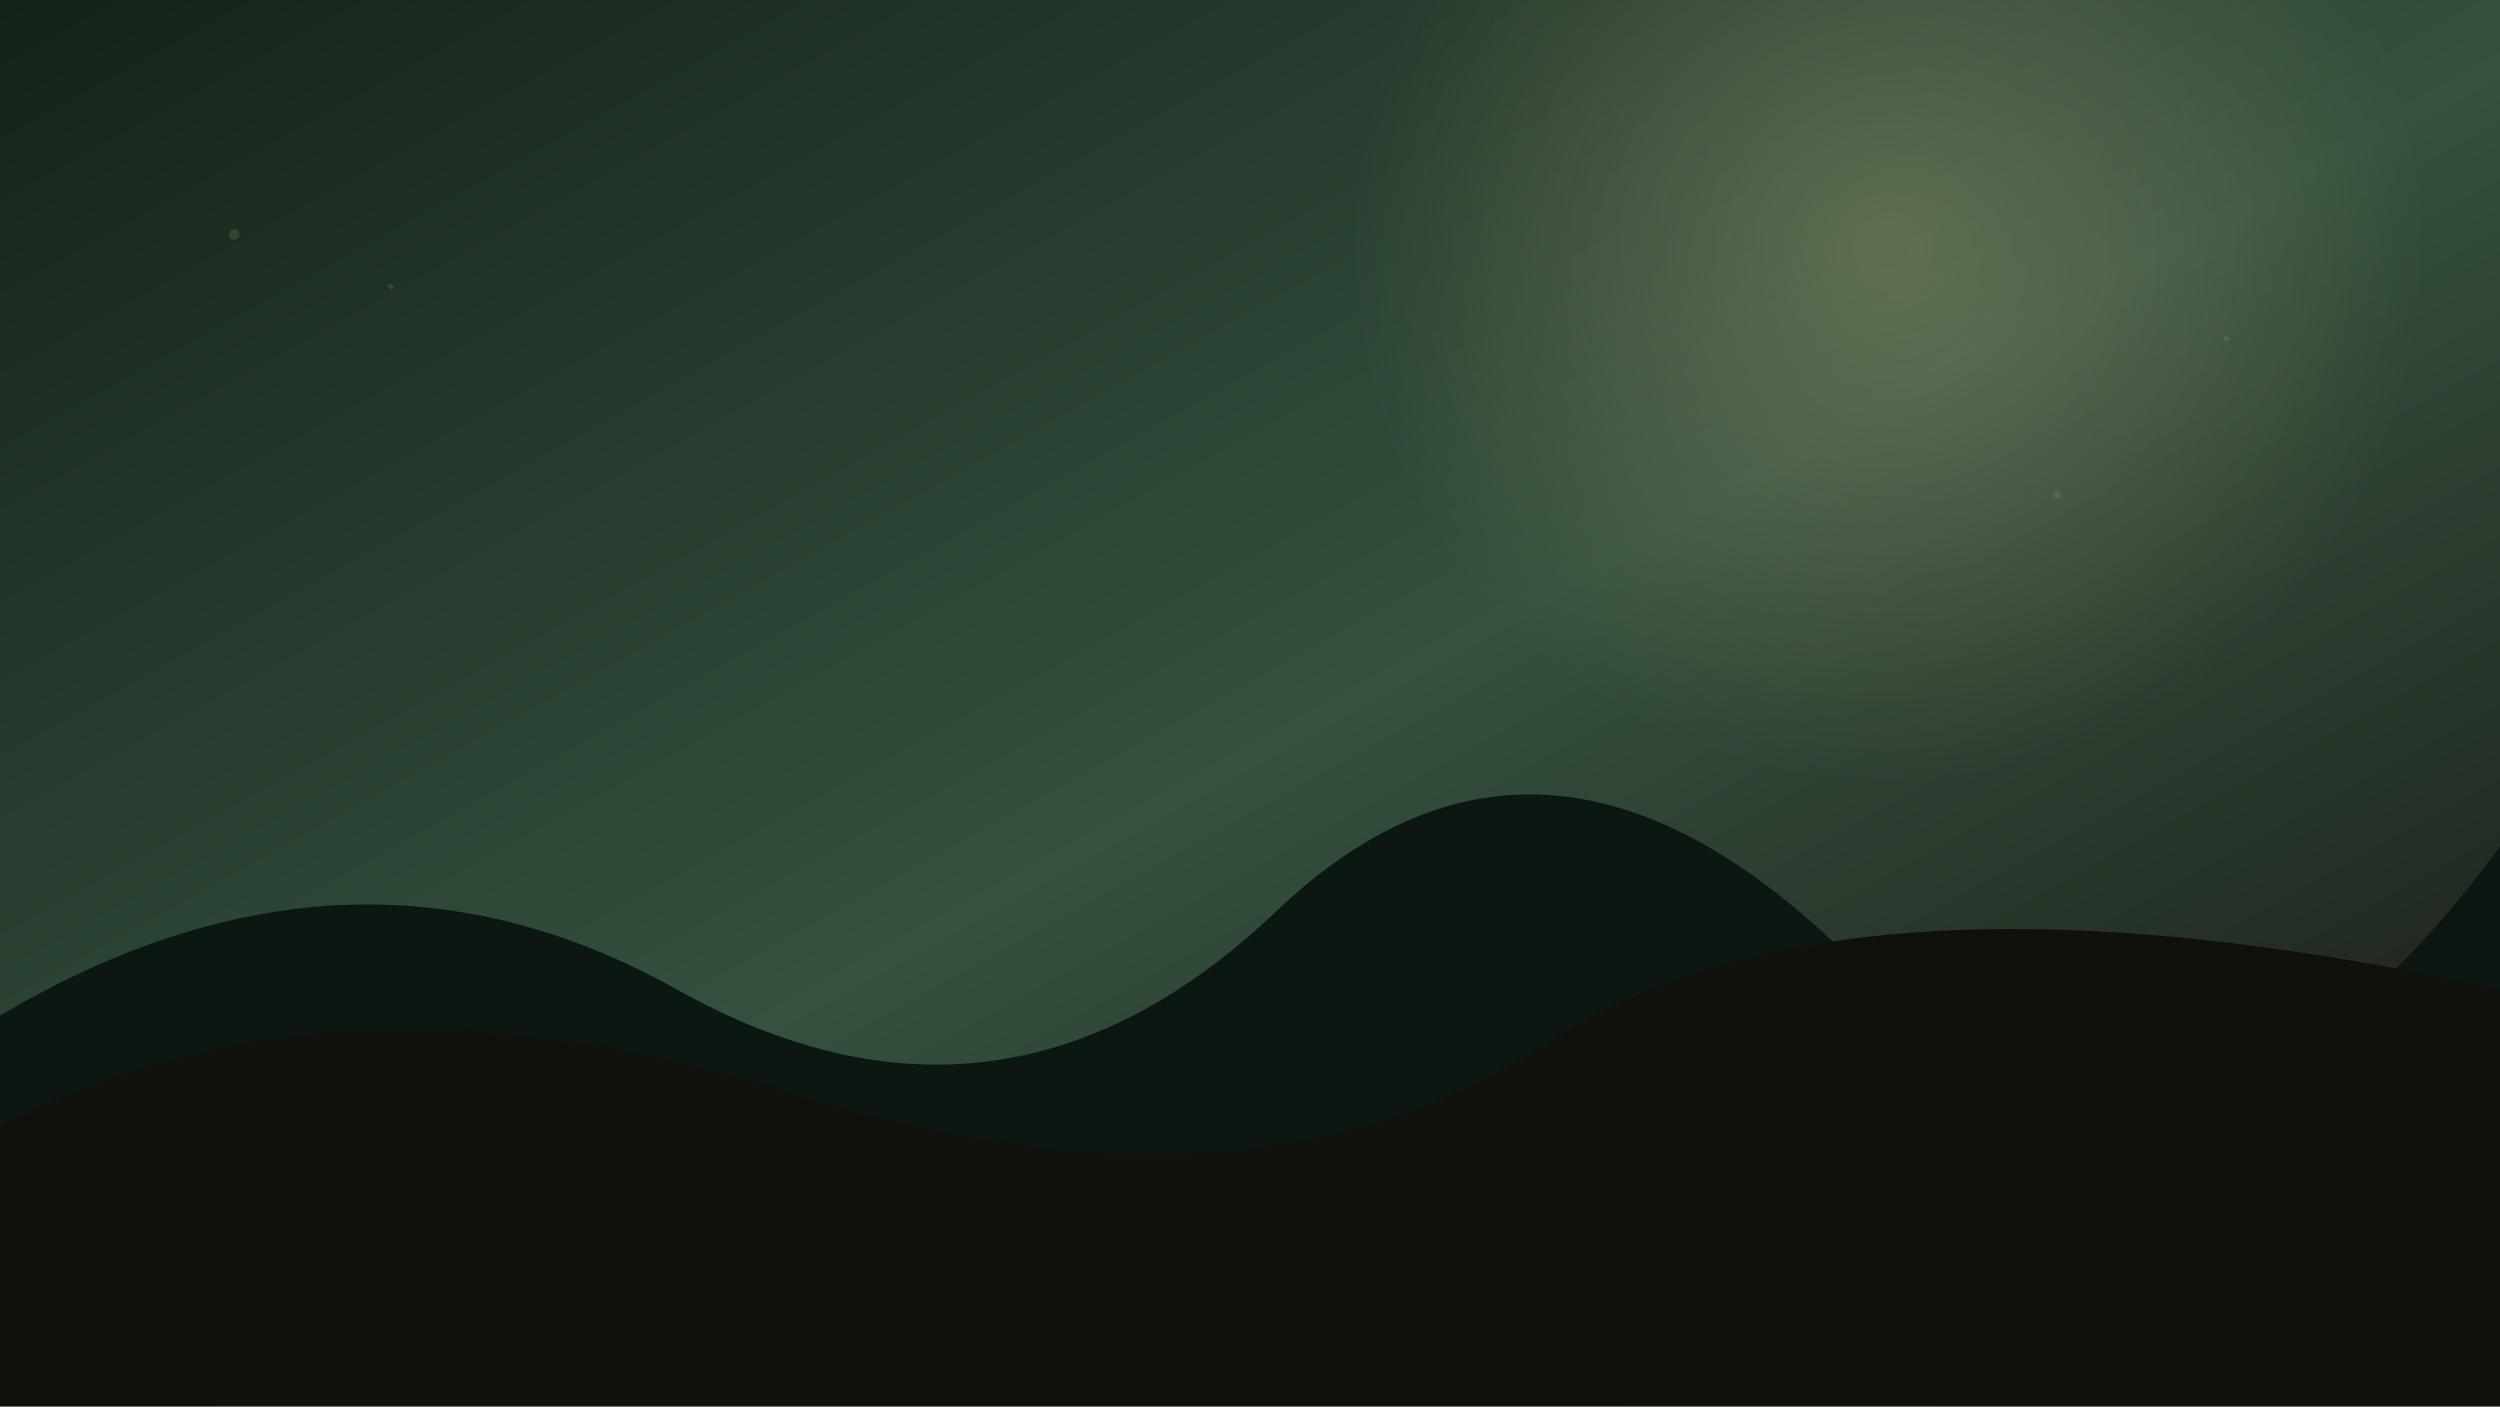
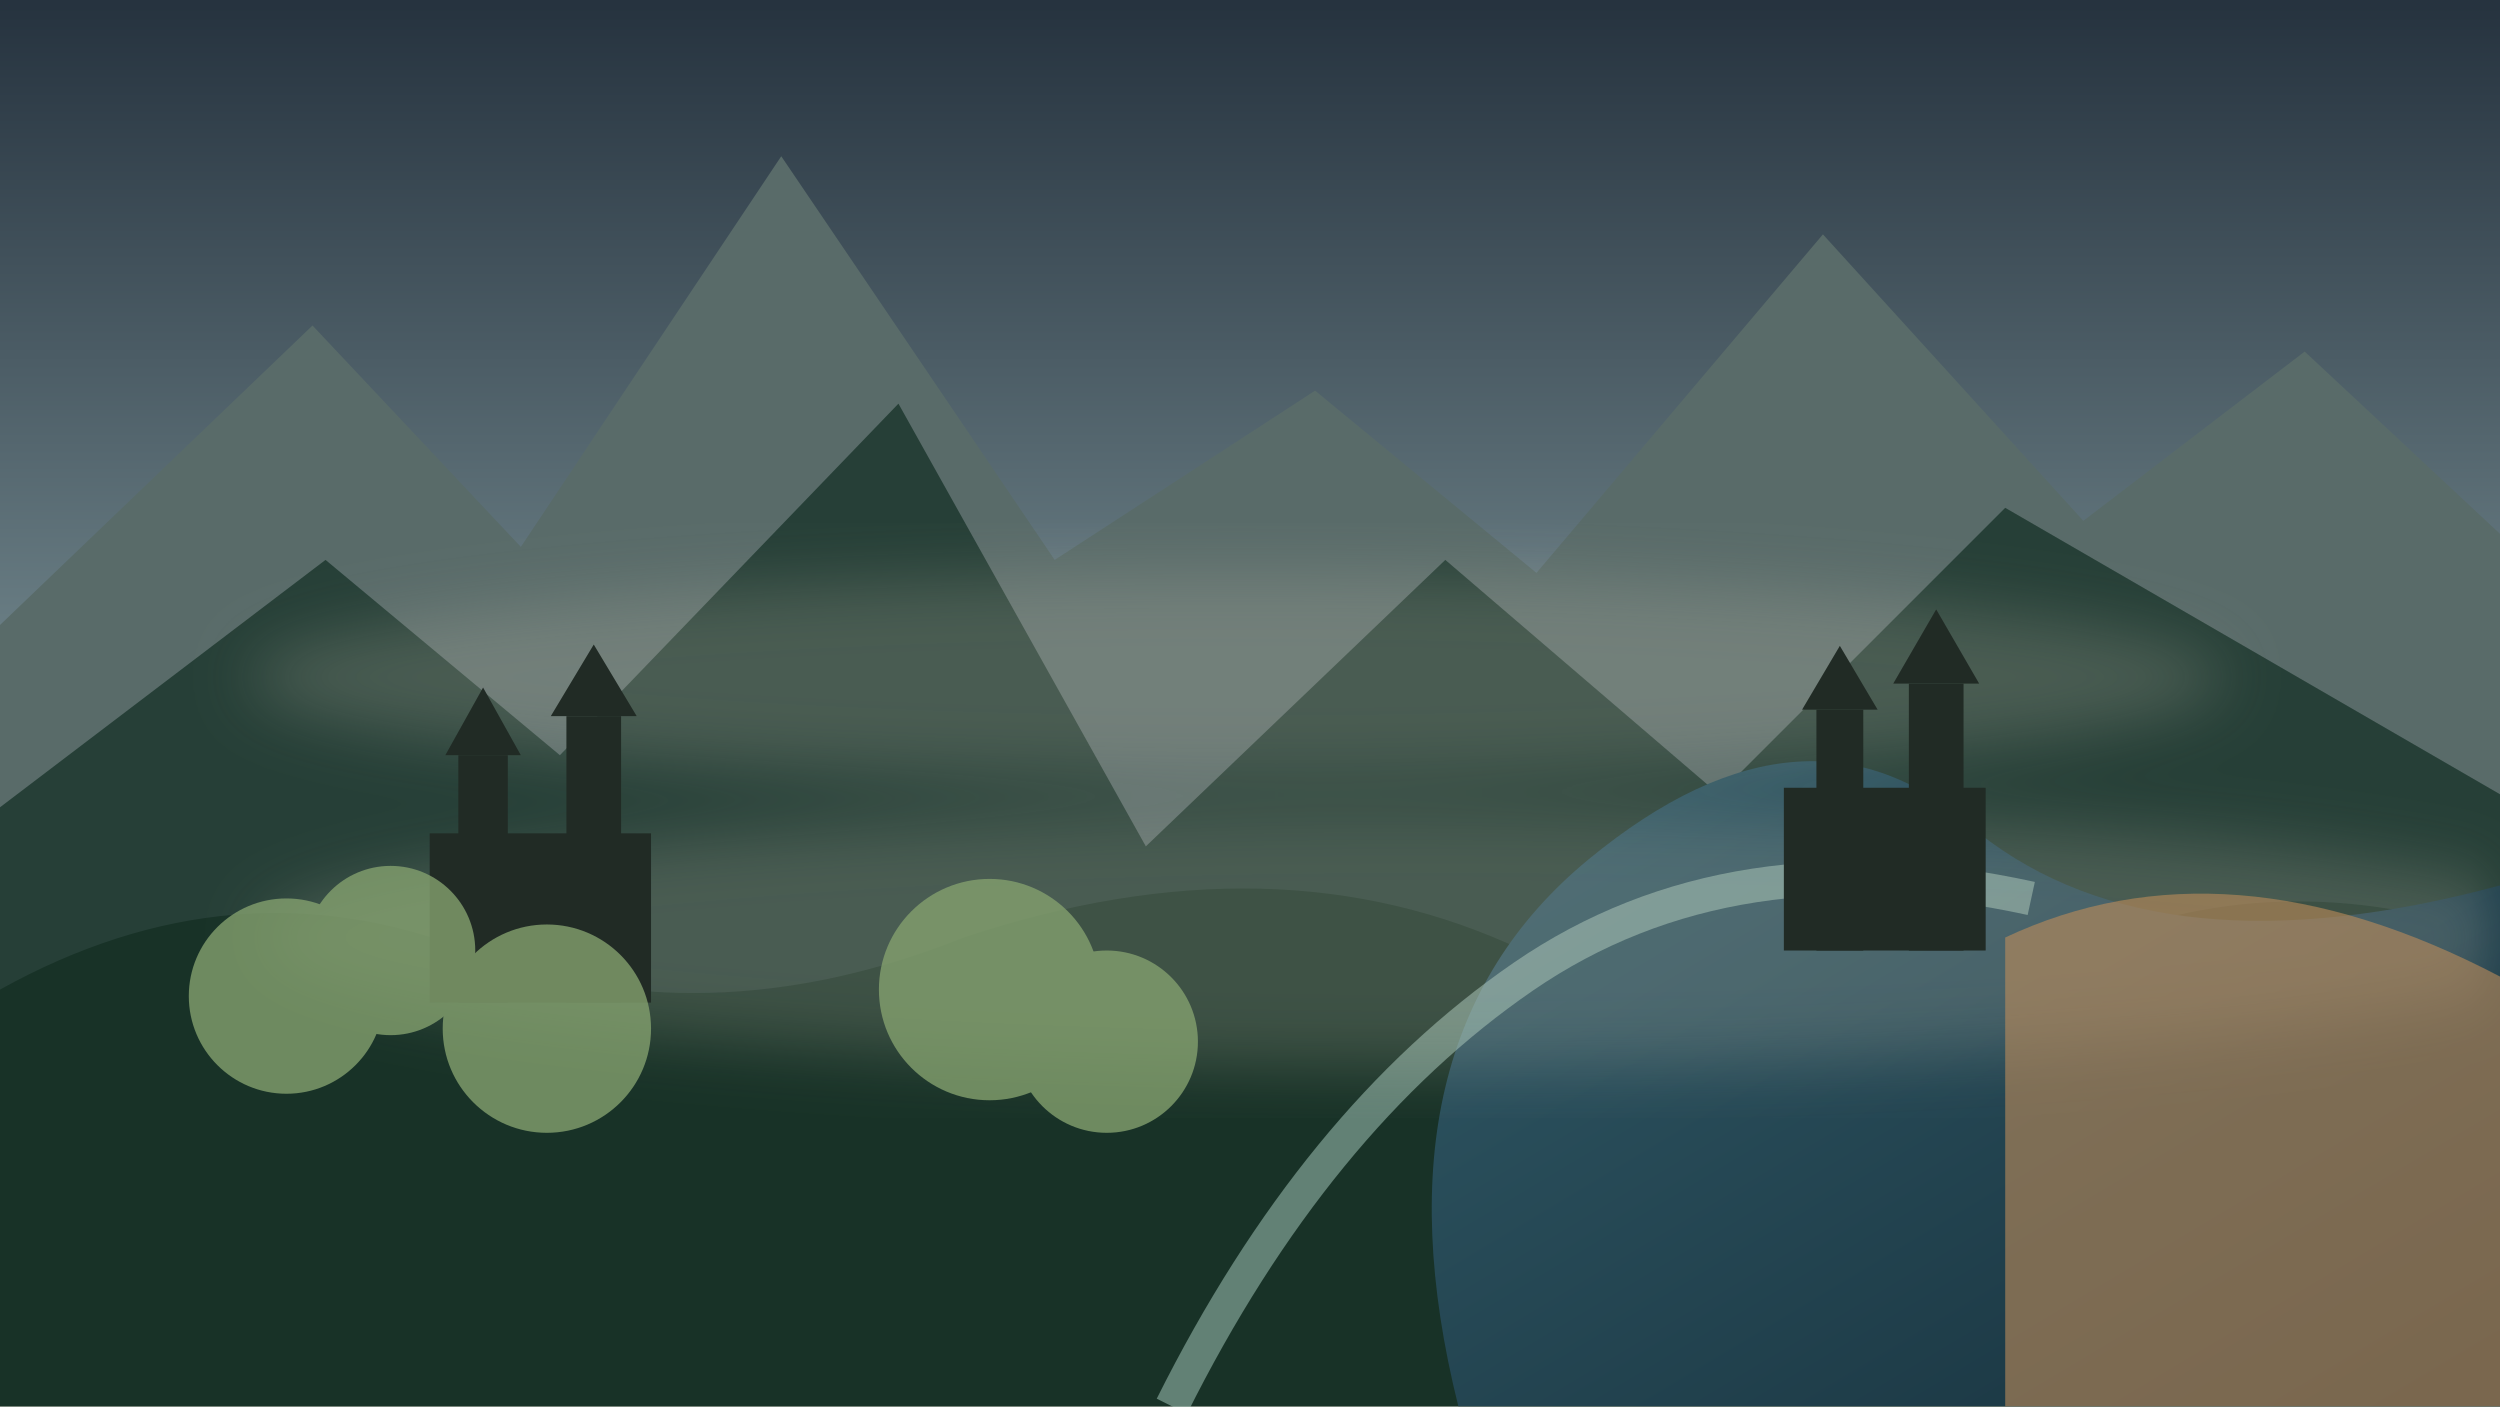
<svg xmlns="http://www.w3.org/2000/svg" viewBox="0 0 1920 1080">
  <defs>
-     <linearGradient id="g" x1="0" y1="0" x2="1" y2="1">
-       <stop stop-color="#142219" />
-       <stop offset=".52" stop-color="#35513f" />
-       <stop offset="1" stop-color="#17130f" />
+     <linearGradient id="sky" x1="0" y1="0" x2="0" y2="1">
+       <stop stop-color="#26333f" />
+       <stop offset=".5" stop-color="#70858b" />
+       <stop offset="1" stop-color="#c9b278" />
    </linearGradient>
-     <radialGradient id="m">
-       <stop stop-color="#d8c58a" stop-opacity=".28" />
-       <stop offset="1" stop-color="#d8c58a" stop-opacity="0" />
-     </radialGradient>
+     <linearGradient id="sea" x1="0" y1="0" x2="1" y2="1">
+       <stop stop-color="#315a67" />
+       <stop offset="1" stop-color="#17313d" />
+     </linearGradient>
+     <filter id="mist">
+       <feGaussianBlur stdDeviation="24" />
+     </filter>
  </defs>
-   <rect width="1920" height="1080" fill="url(#g)" />
-   <circle cx="1450" cy="190" r="410" fill="url(#m)" />
-   <path d="M0 780Q270 620 520 760T980 700T1430 745T1920 650V1080H0Z" fill="#0d1711" />
-   <path d="M0 865Q260 730 610 840T1190 800T1920 760V1080H0Z" fill="#11110c" />
-   <g fill="#c6a96c" opacity=".17">
-     <circle cx="180" cy="180" r="4" />
-     <circle cx="300" cy="220" r="2" />
-     <circle cx="1580" cy="380" r="3" />
-     <circle cx="1710" cy="260" r="2" />
+   <rect width="1920" height="1080" fill="url(#sky)" />
+   <path d="M0 480 240 250 400 420 600 120 810 430 1010 300 1180 440 1400 180 1600 400 1770 270 1920 410V1080H0Z" fill="#596b69" />
+   <path d="M0 620 250 430 430 580 690 310 880 650 1110 430 1320 610 1540 390 1920 610V1080H0Z" fill="#263f37" />
+   <path d="M0 760q180-100 360-30t380-10q240-80 430 10t420 0q160-70 330-10v360H0Z" fill="#183227" />
+   <path d="M1120 1080q-70-280 100-420t300-20q140 110 400 40v400Z" fill="url(#sea)" />
+   <path d="M900 1080q110-220 270-330t390-60" fill="none" stroke="#9fc1b5" stroke-opacity=".55" stroke-width="26" />
+   <g fill="#d6d0bd" opacity=".2" filter="url(#mist)">
+     <ellipse cx="950" cy="520" rx="760" ry="80" />
+     <ellipse cx="1100" cy="720" rx="900" ry="100" />
+   </g>
+   <g fill="#212b25">
+     <g transform="translate(330 550)">
+       <rect x="0" y="90" width="170" height="130" />
+       <rect x="22" y="30" width="38" height="190" />
+       <rect x="105" y="0" width="42" height="220" />
+       <path d="M12 30h58L41-22Z" />
+       <path d="M93 0h66L126-55Z" />
+     </g>
+     <g transform="translate(1370 520)">
+       <rect x="0" y="85" width="155" height="125" />
+       <rect x="25" y="25" width="36" height="185" />
+       <rect x="96" y="5" width="42" height="205" />
+       <path d="M14 25h58L43-24Z" />
+       <path d="M84 5h66L117-52Z" />
+     </g>
+   </g>
+   <g fill="#83a06e" opacity=".8">
+     <circle cx="220" cy="765" r="75" />
+     <circle cx="300" cy="730" r="65" />
+     <circle cx="420" cy="790" r="80" />
+     <circle cx="760" cy="760" r="85" />
+     <circle cx="850" cy="800" r="70" />
+   </g>
+   <g fill="#c18e59" opacity=".58">
+     <path d="M1540 720q170-80 380 30v330h-380Z" />
  </g>
</svg>
